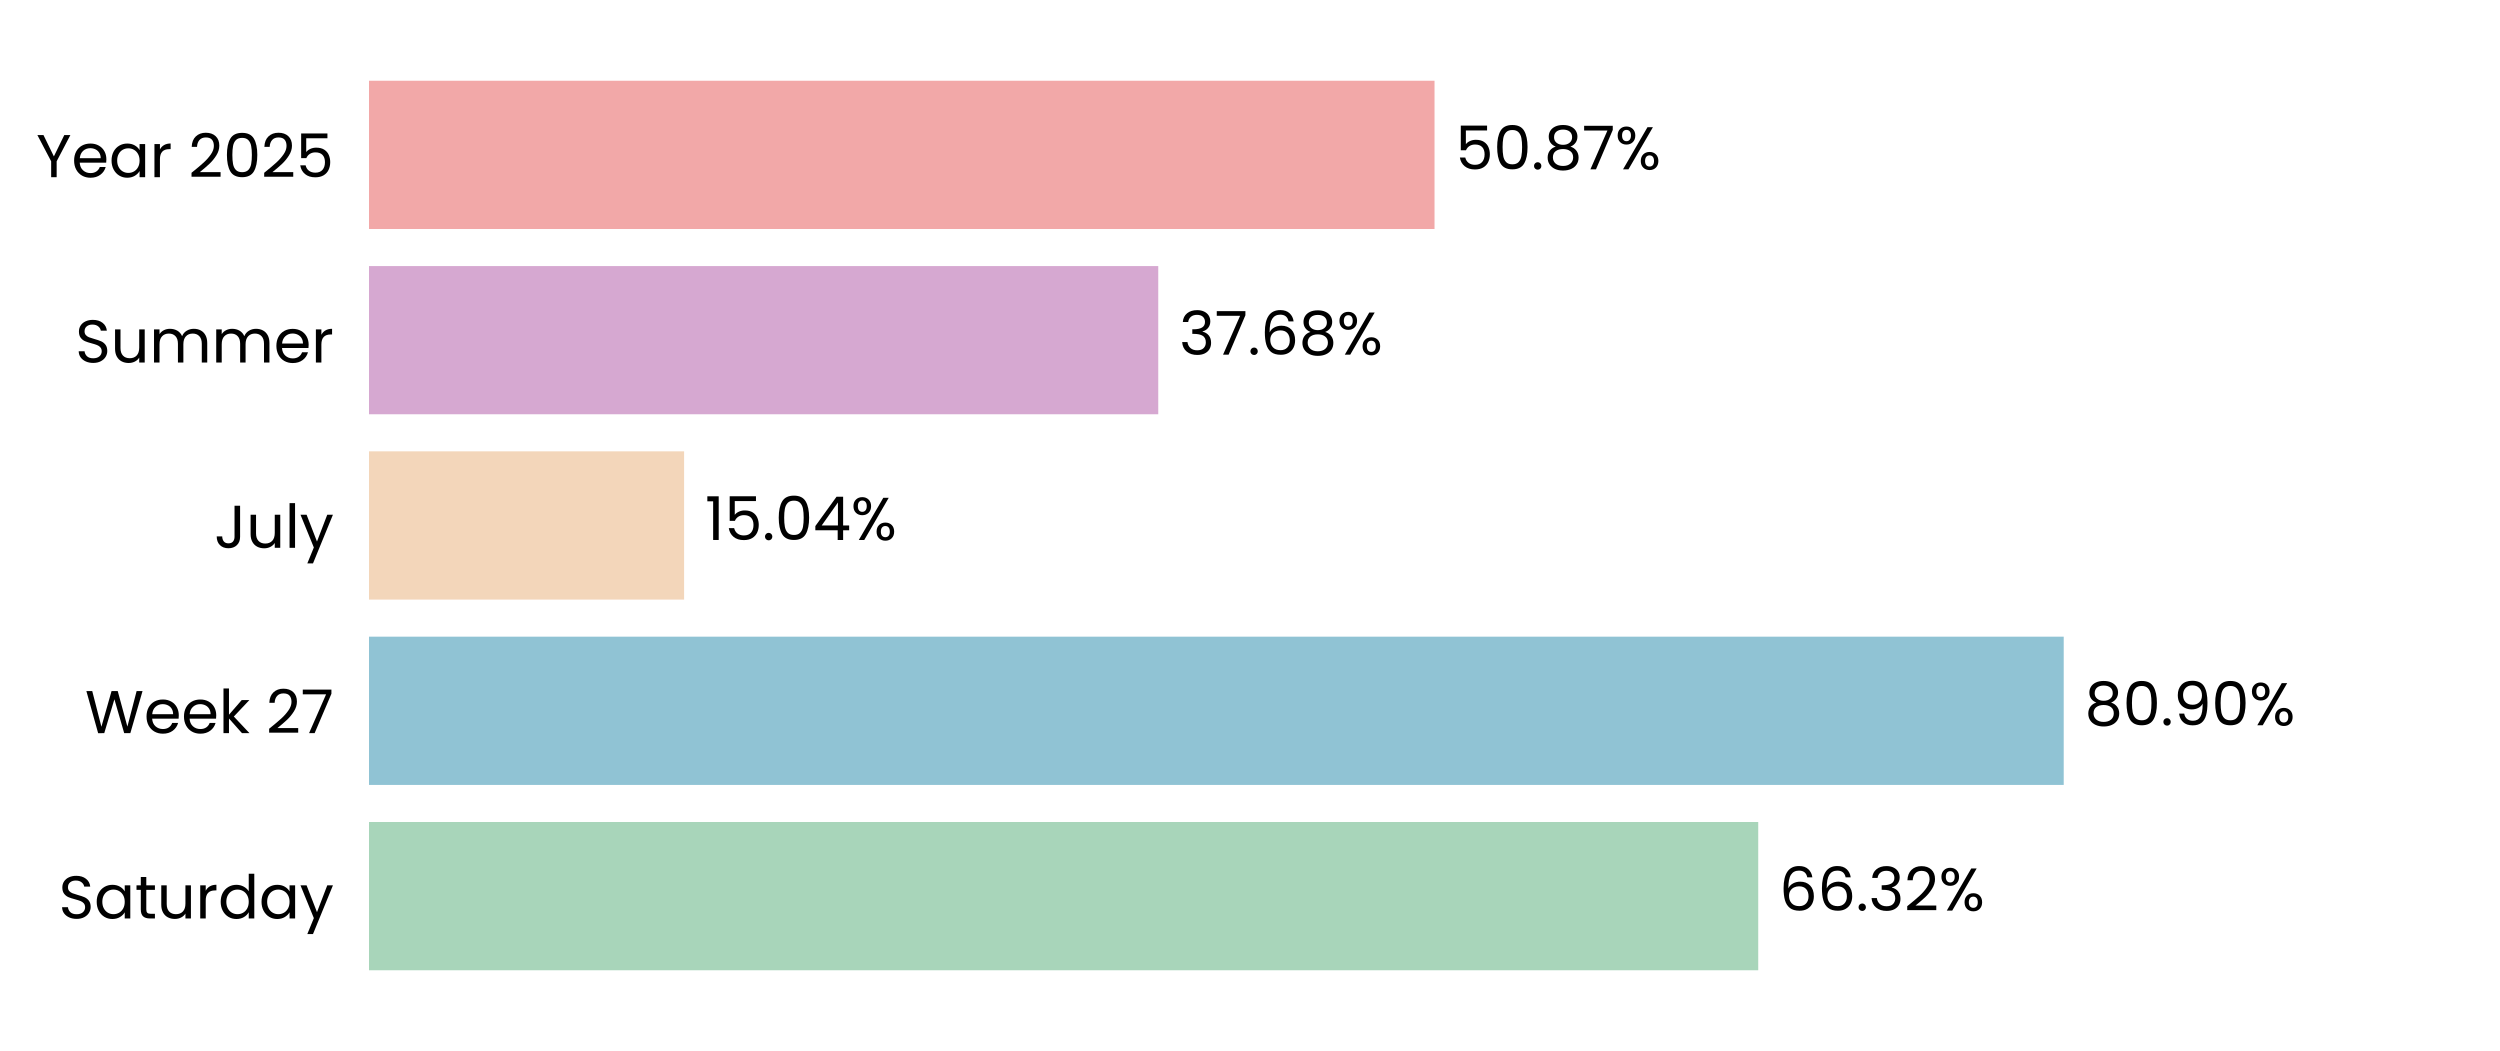
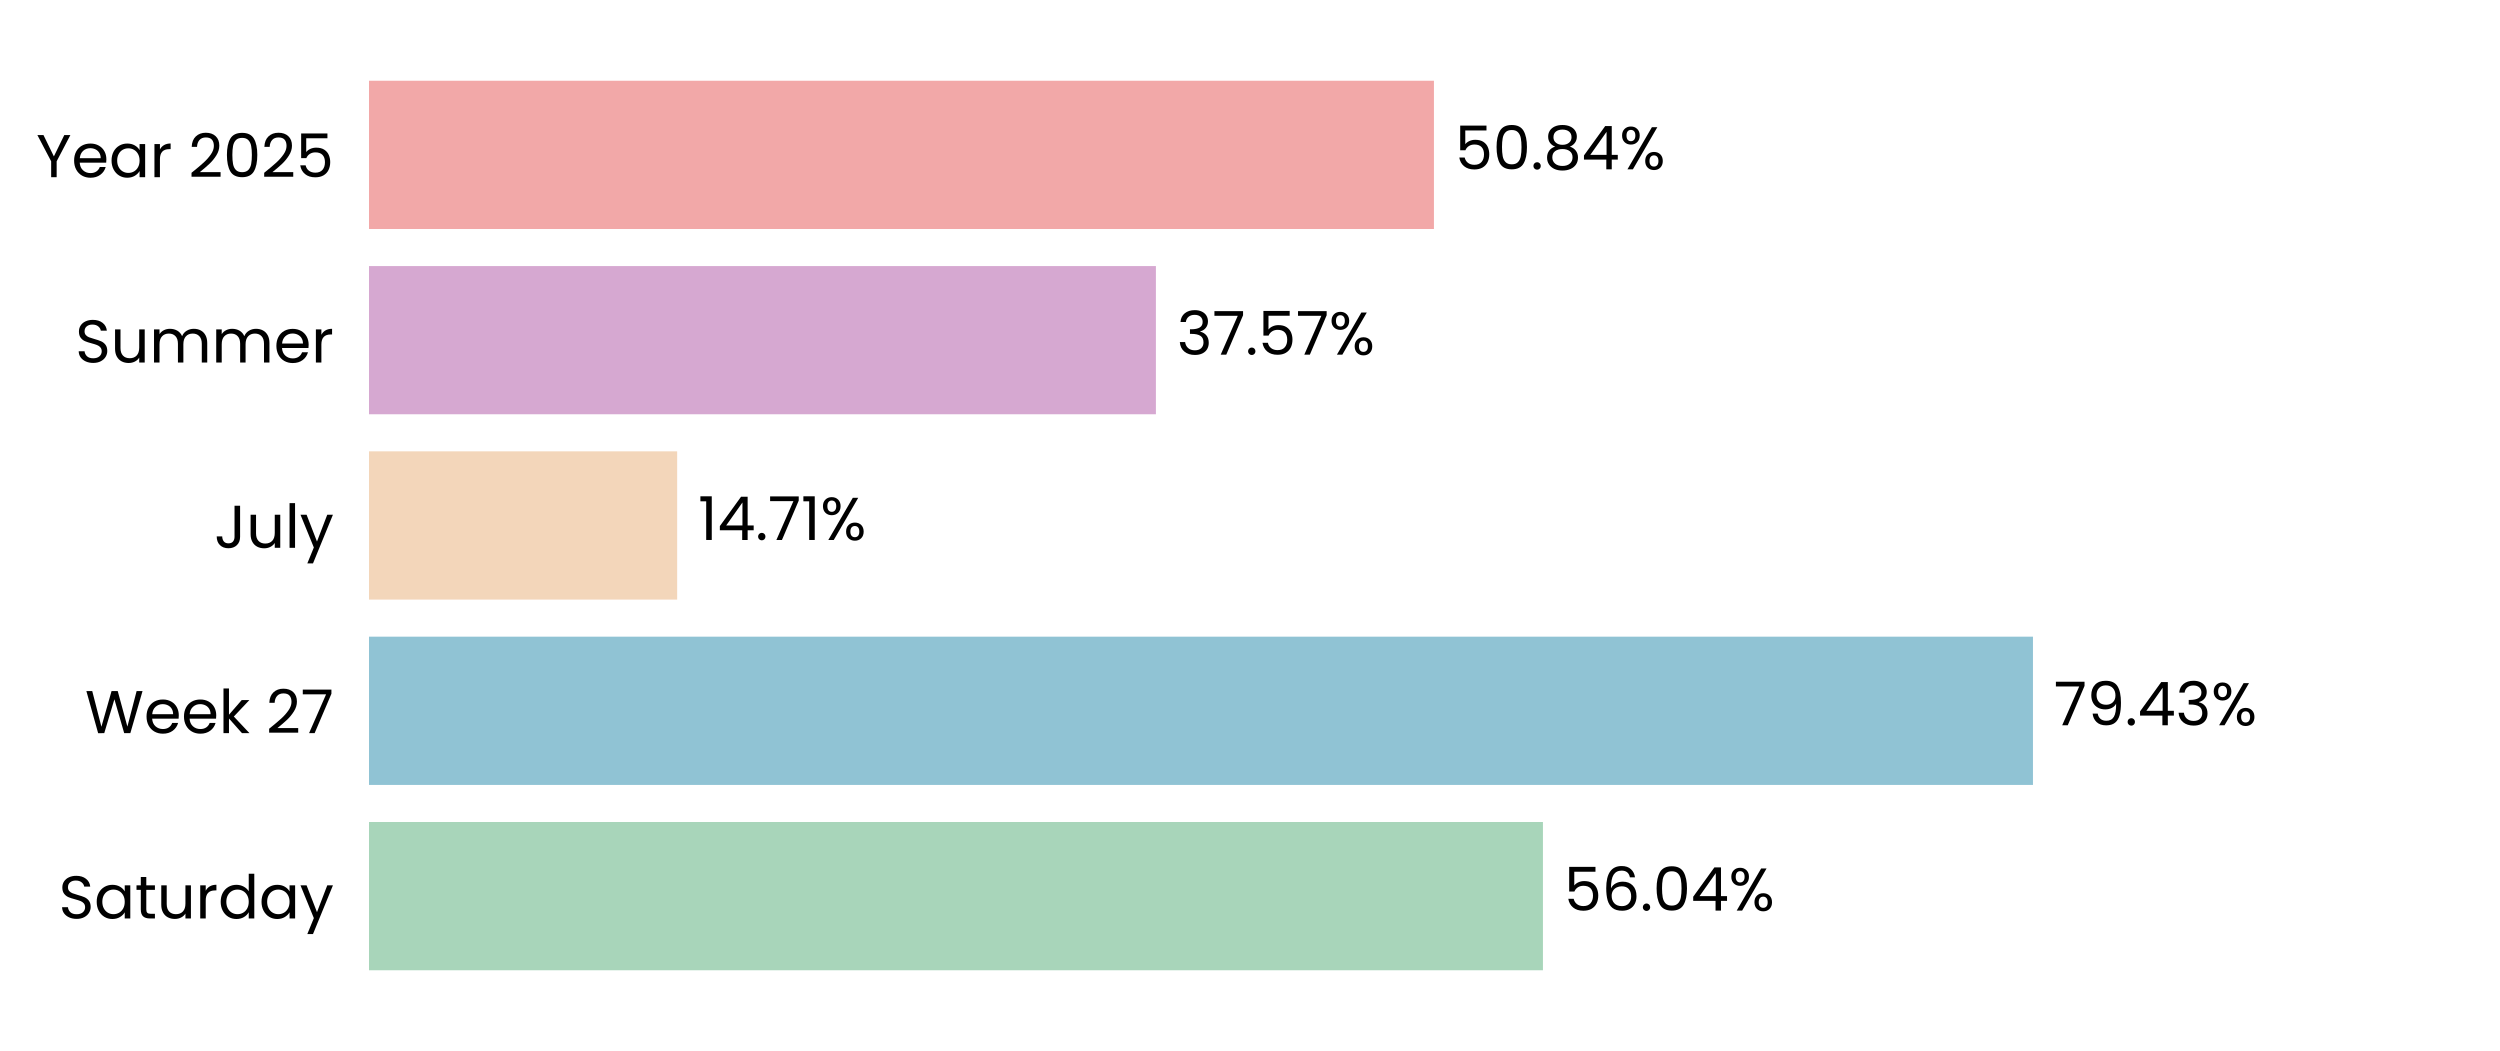
<svg xmlns="http://www.w3.org/2000/svg" xmlns:xlink="http://www.w3.org/1999/xlink" width="496.691pt" height="208.8pt" viewBox="0 0 496.691 208.8" version="1.1">
  <defs>
    <style type="text/css">*{stroke-linejoin: round; stroke-linecap: butt}</style>
  </defs>
  <g id="figure_1">
    <g id="patch_1">
      <path d="M 0 208.8  L 496.691 208.8  L 496.691 0  L 0 0  L 0 208.8  z " style="fill: none" />
    </g>
    <g id="axes_1">
      <g id="patch_2">
        <path d="M 73.311 201.6  L 489.491 201.6  L 489.491 7.2  L 73.311 7.2  L 73.311 201.6  z " style="fill: none" />
      </g>
      <g id="patch_3">
-         <path d="M 73.311 192.764  L 349.32 192.764  L 349.32 163.309  L 73.311 163.309  z " clip-path="url(#p286f9258a2)" style="fill: #a8d5ba" />
+         <path d="M 73.311 192.764  L 306.545 192.764  L 306.545 163.309  L 73.311 163.309  z " clip-path="url(#pe1f6c88daa)" style="fill: #a8d5ba" />
      </g>
      <g id="patch_4">
-         <path d="M 73.311 155.945  L 410.012 155.945  L 410.012 126.491  L 73.311 126.491  z " clip-path="url(#p286f9258a2)" style="fill: #90c3d4" />
+         <path d="M 73.311 155.945  L 403.902 155.945  L 403.902 126.491  L 73.311 126.491  z " clip-path="url(#pe1f6c88daa)" style="fill: #90c3d4" />
      </g>
      <g id="patch_5">
-         <path d="M 73.311 119.127  L 135.915 119.127  L 135.915 89.673  L 73.311 89.673  z " clip-path="url(#p286f9258a2)" style="fill: #f3d6ba" />
+         <path d="M 73.311 119.127  L 134.536 119.127  L 134.536 89.673  L 73.311 89.673  z " clip-path="url(#pe1f6c88daa)" style="fill: #f3d6ba" />
      </g>
      <g id="patch_6">
-         <path d="M 73.311 82.309  L 230.117 82.309  L 230.117 52.855  L 73.311 52.855  z " clip-path="url(#p286f9258a2)" style="fill: #d6a8d1" />
+         <path d="M 73.311 82.309  L 229.652 82.309  L 229.652 52.855  L 73.311 52.855  z " clip-path="url(#pe1f6c88daa)" style="fill: #d6a8d1" />
      </g>
      <g id="patch_7">
-         <path d="M 73.311 45.491  L 285.008 45.491  L 285.008 16.036  L 73.311 16.036  z " clip-path="url(#p286f9258a2)" style="fill: #f2a8a8" />
+         <path d="M 73.311 45.491  L 284.891 45.491  L 284.891 16.036  L 73.311 16.036  z " clip-path="url(#pe1f6c88daa)" style="fill: #f2a8a8" />
      </g>
      <g id="matplotlib.axis_1">
        <g id="ytick_1">
          <g id="text_1">
            <g transform="translate(11.65312 182.4764) scale(0.12 -0.12)">
              <defs>
                <path id="Poppins-Regular-53" d="M 1907 -45  Q 1466 -45 1117 112  Q 768 269 569 547  Q 371 826 365 1190  L 986 1190  Q 1018 877 1245 662  Q 1472 448 1907 448  Q 2323 448 2563 656  Q 2803 864 2803 1190  Q 2803 1446 2662 1606  Q 2522 1766 2310 1849  Q 2099 1933 1741 2029  Q 1299 2144 1033 2259  Q 768 2374 579 2620  Q 390 2867 390 3283  Q 390 3648 576 3929  Q 762 4211 1098 4364  Q 1434 4518 1869 4518  Q 2496 4518 2896 4204  Q 3296 3891 3347 3373  L 2707 3373  Q 2675 3629 2438 3824  Q 2202 4019 1811 4019  Q 1446 4019 1216 3830  Q 986 3642 986 3302  Q 986 3059 1123 2905  Q 1261 2752 1462 2672  Q 1664 2592 2029 2490  Q 2470 2368 2739 2249  Q 3008 2131 3200 1884  Q 3392 1638 3392 1216  Q 3392 890 3219 602  Q 3046 314 2707 134  Q 2368 -45 1907 -45  z " transform="scale(0.015625)" />
                <path id="Poppins-Regular-61" d="M 275 1766  Q 275 2304 492 2710  Q 710 3117 1091 3341  Q 1472 3565 1939 3565  Q 2400 3565 2739 3366  Q 3078 3168 3245 2867  L 3245 3507  L 3834 3507  L 3834 0  L 3245 0  L 3245 653  Q 3072 346 2729 144  Q 2387 -58 1933 -58  Q 1466 -58 1088 172  Q 710 403 492 819  Q 275 1235 275 1766  z M 3245 1760  Q 3245 2157 3085 2451  Q 2925 2746 2653 2902  Q 2381 3059 2054 3059  Q 1728 3059 1459 2905  Q 1190 2752 1030 2457  Q 870 2163 870 1766  Q 870 1363 1030 1065  Q 1190 768 1459 611  Q 1728 454 2054 454  Q 2381 454 2653 611  Q 2925 768 3085 1065  Q 3245 1363 3245 1760  z " transform="scale(0.015625)" />
                <path id="Poppins-Regular-74" d="M 1203 3027  L 1203 960  Q 1203 704 1312 598  Q 1421 493 1690 493  L 2118 493  L 2118 0  L 1594 0  Q 1107 0 864 224  Q 621 448 621 960  L 621 3027  L 166 3027  L 166 3507  L 621 3507  L 621 4390  L 1203 4390  L 1203 3507  L 2118 3507  L 2118 3027  L 1203 3027  z " transform="scale(0.015625)" />
                <path id="Poppins-Regular-75" d="M 3603 3507  L 3603 0  L 3021 0  L 3021 518  Q 2854 250 2556 99  Q 2259 -51 1901 -51  Q 1491 -51 1164 118  Q 838 288 649 627  Q 461 966 461 1453  L 461 3507  L 1037 3507  L 1037 1530  Q 1037 1011 1299 732  Q 1562 454 2016 454  Q 2483 454 2752 742  Q 3021 1030 3021 1581  L 3021 3507  L 3603 3507  z " transform="scale(0.015625)" />
                <path id="Poppins-Regular-72" d="M 1075 2938  Q 1229 3238 1513 3404  Q 1798 3571 2208 3571  L 2208 2970  L 2054 2970  Q 1075 2970 1075 1907  L 1075 0  L 493 0  L 493 3507  L 1075 3507  L 1075 2938  z " transform="scale(0.015625)" />
                <path id="Poppins-Regular-64" d="M 275 1766  Q 275 2304 492 2710  Q 710 3117 1091 3341  Q 1472 3565 1946 3565  Q 2355 3565 2707 3376  Q 3059 3187 3245 2880  L 3245 4736  L 3834 4736  L 3834 0  L 3245 0  L 3245 659  Q 3072 346 2733 144  Q 2394 -58 1939 -58  Q 1472 -58 1091 172  Q 710 403 492 819  Q 275 1235 275 1766  z M 3245 1760  Q 3245 2157 3085 2451  Q 2925 2746 2653 2902  Q 2381 3059 2054 3059  Q 1728 3059 1459 2905  Q 1190 2752 1030 2457  Q 870 2163 870 1766  Q 870 1363 1030 1065  Q 1190 768 1459 611  Q 1728 454 2054 454  Q 2381 454 2653 611  Q 2925 768 3085 1065  Q 3245 1363 3245 1760  z " transform="scale(0.015625)" />
                <path id="Poppins-Regular-79" d="M 3514 3507  L 1402 -1651  L 800 -1651  L 1491 38  L 77 3507  L 723 3507  L 1824 666  L 2912 3507  L 3514 3507  z " transform="scale(0.015625)" />
              </defs>
              <use xlink:href="#Poppins-Regular-53" />
              <use xlink:href="#Poppins-Regular-61" transform="translate(58.7 0)" />
              <use xlink:href="#Poppins-Regular-74" transform="translate(126.3 0)" />
              <use xlink:href="#Poppins-Regular-75" transform="translate(162.7 0)" />
              <use xlink:href="#Poppins-Regular-72" transform="translate(226.7 0)" />
              <use xlink:href="#Poppins-Regular-64" transform="translate(264 0)" />
              <use xlink:href="#Poppins-Regular-61" transform="translate(331.5999 0)" />
              <use xlink:href="#Poppins-Regular-79" transform="translate(399.1999 0)" />
            </g>
          </g>
        </g>
        <g id="ytick_2">
          <g id="text_2">
            <g transform="translate(16.88437 145.6582) scale(0.12 -0.12)">
              <defs>
                <path id="Poppins-Regular-57" d="M 6099 4461  L 4806 0  L 4154 0  L 3117 3590  L 2042 0  L 1395 -6  L 147 4461  L 768 4461  L 1741 678  L 2816 4461  L 3469 4461  L 4493 691  L 5472 4461  L 6099 4461  z " transform="scale(0.015625)" />
                <path id="Poppins-Regular-65" d="M 3693 1888  Q 3693 1722 3674 1536  L 870 1536  Q 902 1018 1225 726  Q 1549 435 2010 435  Q 2387 435 2640 611  Q 2893 787 2995 1082  L 3622 1082  Q 3482 576 3059 259  Q 2637 -58 2010 -58  Q 1510 -58 1116 166  Q 723 390 499 803  Q 275 1216 275 1760  Q 275 2304 492 2713  Q 710 3123 1104 3344  Q 1498 3565 2010 3565  Q 2509 3565 2893 3347  Q 3277 3130 3485 2749  Q 3693 2368 3693 1888  z M 3091 2010  Q 3091 2342 2944 2582  Q 2797 2822 2544 2947  Q 2291 3072 1984 3072  Q 1542 3072 1232 2790  Q 922 2509 877 2010  L 3091 2010  z " transform="scale(0.015625)" />
                <path id="Poppins-Regular-6b" d="M 2451 0  L 1075 1549  L 1075 0  L 493 0  L 493 4736  L 1075 4736  L 1075 1952  L 2426 3507  L 3238 3507  L 1587 1760  L 3245 0  L 2451 0  z " transform="scale(0.015625)" />
                <path id="Poppins-Regular-20" transform="scale(0.015625)" />
                <path id="Poppins-Regular-32" d="M 326 467  Q 1139 1120 1600 1539  Q 2061 1958 2377 2416  Q 2694 2874 2694 3315  Q 2694 3731 2492 3971  Q 2291 4211 1843 4211  Q 1408 4211 1168 3939  Q 928 3667 909 3213  L 346 3213  Q 371 3930 780 4320  Q 1190 4710 1837 4710  Q 2496 4710 2883 4345  Q 3270 3981 3270 3341  Q 3270 2810 2953 2307  Q 2637 1805 2233 1424  Q 1830 1043 1203 538  L 3405 538  L 3405 51  L 326 51  L 326 467  z " transform="scale(0.015625)" />
                <path id="Poppins-Regular-37" d="M 3245 4173  L 1466 0  L 877 0  L 2682 4115  L 211 4115  L 211 4614  L 3245 4614  L 3245 4173  z " transform="scale(0.015625)" />
              </defs>
              <use xlink:href="#Poppins-Regular-57" />
              <use xlink:href="#Poppins-Regular-65" transform="translate(97.59999 0)" />
              <use xlink:href="#Poppins-Regular-65" transform="translate(159.6 0)" />
              <use xlink:href="#Poppins-Regular-6b" transform="translate(221.6 0)" />
              <use xlink:href="#Poppins-Regular-20" transform="translate(273.0999 0)" />
              <use xlink:href="#Poppins-Regular-32" transform="translate(299.7999 0)" />
              <use xlink:href="#Poppins-Regular-37" transform="translate(357.2999 0)" />
            </g>
          </g>
        </g>
        <g id="ytick_3">
          <g id="text_3">
            <g transform="translate(42.56437 108.84) scale(0.12 -0.12)">
              <defs>
                <path id="Poppins-Regular-4a" d="M 2739 4461  L 2739 1165  Q 2739 614 2400 284  Q 2061 -45 1504 -45  Q 941 -45 601 291  Q 262 627 262 1210  L 845 1210  Q 851 883 1014 678  Q 1178 474 1504 474  Q 1830 474 1990 669  Q 2150 864 2150 1165  L 2150 4461  L 2739 4461  z " transform="scale(0.015625)" />
                <path id="Poppins-Regular-6c" d="M 1075 4736  L 1075 0  L 493 0  L 493 4736  L 1075 4736  z " transform="scale(0.015625)" />
              </defs>
              <use xlink:href="#Poppins-Regular-4a" />
              <use xlink:href="#Poppins-Regular-75" transform="translate(52.99999 0)" />
              <use xlink:href="#Poppins-Regular-6c" transform="translate(117 0)" />
              <use xlink:href="#Poppins-Regular-79" transform="translate(141.6 0)" />
            </g>
          </g>
        </g>
        <g id="ytick_4">
          <g id="text_4">
            <g transform="translate(14.95125 72.02182) scale(0.12 -0.12)">
              <defs>
                <path id="Poppins-Regular-6d" d="M 4710 3571  Q 5120 3571 5440 3401  Q 5760 3232 5945 2893  Q 6131 2554 6131 2067  L 6131 0  L 5555 0  L 5555 1984  Q 5555 2509 5296 2787  Q 5037 3066 4595 3066  Q 4141 3066 3872 2774  Q 3603 2483 3603 1933  L 3603 0  L 3027 0  L 3027 1984  Q 3027 2509 2768 2787  Q 2509 3066 2067 3066  Q 1613 3066 1344 2774  Q 1075 2483 1075 1933  L 1075 0  L 493 0  L 493 3507  L 1075 3507  L 1075 3002  Q 1248 3277 1539 3424  Q 1830 3571 2182 3571  Q 2624 3571 2963 3372  Q 3302 3174 3469 2790  Q 3616 3162 3955 3366  Q 4294 3571 4710 3571  z " transform="scale(0.015625)" />
              </defs>
              <use xlink:href="#Poppins-Regular-53" />
              <use xlink:href="#Poppins-Regular-75" transform="translate(58.7 0)" />
              <use xlink:href="#Poppins-Regular-6d" transform="translate(122.7 0)" />
              <use xlink:href="#Poppins-Regular-6d" transform="translate(225.7 0)" />
              <use xlink:href="#Poppins-Regular-65" transform="translate(328.7 0)" />
              <use xlink:href="#Poppins-Regular-72" transform="translate(390.6999 0)" />
            </g>
          </g>
        </g>
        <g id="ytick_5">
          <g id="text_5">
            <g transform="translate(7.2 35.20364) scale(0.12 -0.12)">
              <defs>
                <path id="Poppins-Regular-59" d="M 3616 4461  L 2163 1683  L 2163 0  L 1581 0  L 1581 1683  L 122 4461  L 768 4461  L 1869 2202  L 2970 4461  L 3616 4461  z " transform="scale(0.015625)" />
                <path id="Poppins-Regular-30" d="M 397 2362  Q 397 3462 755 4080  Q 1114 4698 2010 4698  Q 2899 4698 3257 4080  Q 3616 3462 3616 2362  Q 3616 1242 3257 621  Q 2899 0 2010 0  Q 1114 0 755 621  Q 397 1242 397 2362  z M 3040 2362  Q 3040 2918 2966 3305  Q 2893 3693 2665 3929  Q 2438 4166 2010 4166  Q 1574 4166 1347 3929  Q 1120 3693 1046 3305  Q 973 2918 973 2362  Q 973 1786 1046 1395  Q 1120 1005 1347 768  Q 1574 531 2010 531  Q 2438 531 2665 768  Q 2893 1005 2966 1395  Q 3040 1786 3040 2362  z " transform="scale(0.015625)" />
                <path id="Poppins-Regular-35" d="M 3347 4122  L 1101 4122  L 1101 2662  Q 1248 2867 1536 2998  Q 1824 3130 2157 3130  Q 2688 3130 3021 2909  Q 3354 2688 3498 2339  Q 3642 1990 3642 1600  Q 3642 1139 3469 774  Q 3296 410 2941 198  Q 2586 -13 2061 -13  Q 1389 -13 973 332  Q 557 678 467 1254  L 1037 1254  Q 1120 890 1389 685  Q 1658 480 2067 480  Q 2573 480 2829 784  Q 3085 1088 3085 1587  Q 3085 2086 2829 2358  Q 2573 2630 2074 2630  Q 1734 2630 1481 2467  Q 1229 2304 1114 2022  L 563 2022  L 563 4634  L 3347 4634  L 3347 4122  z " transform="scale(0.015625)" />
              </defs>
              <use xlink:href="#Poppins-Regular-59" />
              <use xlink:href="#Poppins-Regular-65" transform="translate(58.39999 0)" />
              <use xlink:href="#Poppins-Regular-61" transform="translate(120.4 0)" />
              <use xlink:href="#Poppins-Regular-72" transform="translate(188 0)" />
              <use xlink:href="#Poppins-Regular-20" transform="translate(225.3 0)" />
              <use xlink:href="#Poppins-Regular-32" transform="translate(252 0)" />
              <use xlink:href="#Poppins-Regular-30" transform="translate(309.4999 0)" />
              <use xlink:href="#Poppins-Regular-32" transform="translate(372.2999 0)" />
              <use xlink:href="#Poppins-Regular-35" transform="translate(429.7999 0)" />
            </g>
          </g>
        </g>
      </g>
      <g id="text_6">
-         <g transform="translate(353.4813 180.9164) scale(0.12 -0.12)">
+         <g transform="translate(310.7073 180.9164) scale(0.12 -0.12)">
          <defs>
            <path id="Poppins-Regular-36" d="M 2976 3526  Q 2835 4237 2099 4237  Q 1530 4237 1248 3798  Q 966 3360 973 2355  Q 1120 2688 1462 2877  Q 1805 3066 2227 3066  Q 2886 3066 3280 2656  Q 3674 2246 3674 1523  Q 3674 1088 3504 742  Q 3334 397 2992 192  Q 2650 -13 2163 -13  Q 1504 -13 1133 281  Q 762 576 614 1094  Q 467 1613 467 2374  Q 467 4723 2106 4723  Q 2733 4723 3091 4384  Q 3450 4045 3514 3526  L 2976 3526  z M 2106 2573  Q 1830 2573 1587 2461  Q 1344 2349 1193 2121  Q 1043 1894 1043 1568  Q 1043 1082 1324 778  Q 1606 474 2131 474  Q 2579 474 2844 752  Q 3110 1030 3110 1504  Q 3110 2003 2854 2288  Q 2598 2573 2106 2573  z " transform="scale(0.015625)" />
            <path id="Poppins-Regular-2e" d="M 678 -38  Q 512 -38 397 77  Q 282 192 282 358  Q 282 525 397 640  Q 512 755 678 755  Q 838 755 950 640  Q 1062 525 1062 358  Q 1062 192 950 77  Q 838 -38 678 -38  z " transform="scale(0.015625)" />
-             <path id="Poppins-Regular-33" d="M 384 3462  Q 429 4051 838 4384  Q 1248 4717 1901 4717  Q 2336 4717 2653 4560  Q 2970 4403 3133 4134  Q 3296 3866 3296 3526  Q 3296 3130 3069 2842  Q 2842 2554 2477 2470  L 2477 2438  Q 2893 2336 3136 2035  Q 3379 1734 3379 1248  Q 3379 883 3212 592  Q 3046 301 2713 134  Q 2381 -32 1914 -32  Q 1235 -32 800 323  Q 365 678 314 1331  L 877 1331  Q 922 947 1190 704  Q 1459 461 1907 461  Q 2355 461 2588 694  Q 2822 928 2822 1299  Q 2822 1779 2502 1990  Q 2182 2202 1536 2202  L 1389 2202  L 1389 2688  L 1542 2688  Q 2131 2694 2432 2883  Q 2733 3072 2733 3469  Q 2733 3808 2512 4013  Q 2291 4218 1882 4218  Q 1485 4218 1241 4013  Q 998 3808 954 3462  L 384 3462  z " transform="scale(0.015625)" />
+             <path id="Poppins-Regular-34" d="M 256 1030  L 256 1472  L 2502 4582  L 3200 4582  L 3200 1536  L 3840 1536  L 3840 1030  L 3200 1030  L 3200 0  L 2624 0  L 2624 1030  L 256 1030  z M 2650 3974  L 928 1536  L 2650 1536  L 2650 3974  z " transform="scale(0.015625)" />
            <path id="Poppins-Regular-25" d="M 269 3584  Q 269 4019 531 4278  Q 794 4538 1203 4538  Q 1613 4538 1875 4278  Q 2138 4019 2138 3584  Q 2138 3142 1875 2883  Q 1613 2624 1203 2624  Q 794 2624 531 2883  Q 269 3142 269 3584  z M 4006 4467  L 1414 0  L 838 0  L 3430 4467  L 4006 4467  z M 1203 4179  Q 986 4179 861 4028  Q 736 3878 736 3584  Q 736 3290 861 3136  Q 986 2982 1203 2982  Q 1421 2982 1549 3139  Q 1677 3296 1677 3584  Q 1677 3878 1549 4028  Q 1421 4179 1203 4179  z M 2720 883  Q 2720 1325 2982 1584  Q 3245 1843 3654 1843  Q 4064 1843 4323 1584  Q 4582 1325 4582 883  Q 4582 448 4323 185  Q 4064 -77 3654 -77  Q 3245 -77 2982 182  Q 2720 442 2720 883  z M 3648 1478  Q 3430 1478 3302 1328  Q 3174 1178 3174 883  Q 3174 595 3302 444  Q 3430 294 3648 294  Q 3866 294 3994 444  Q 4122 595 4122 883  Q 4122 1178 3994 1328  Q 3866 1478 3648 1478  z " transform="scale(0.015625)" />
          </defs>
-           <use xlink:href="#Poppins-Regular-36" />
-           <use xlink:href="#Poppins-Regular-36" transform="translate(63.49999 0)" />
-           <use xlink:href="#Poppins-Regular-2e" transform="translate(127 0)" />
-           <use xlink:href="#Poppins-Regular-33" transform="translate(148 0)" />
-           <use xlink:href="#Poppins-Regular-32" transform="translate(206.8999 0)" />
-           <use xlink:href="#Poppins-Regular-25" transform="translate(264.3999 0)" />
+           <use xlink:href="#Poppins-Regular-35" />
+           <use xlink:href="#Poppins-Regular-36" transform="translate(62.79999 0)" />
+           <use xlink:href="#Poppins-Regular-2e" transform="translate(126.3 0)" />
+           <use xlink:href="#Poppins-Regular-30" transform="translate(147.3 0)" />
+           <use xlink:href="#Poppins-Regular-34" transform="translate(210.0999 0)" />
+           <use xlink:href="#Poppins-Regular-25" transform="translate(272.9999 0)" />
        </g>
      </g>
      <g id="text_7">
-         <g transform="translate(414.1742 144.0982) scale(0.12 -0.12)">
+         <g transform="translate(408.0637 144.0982) scale(0.12 -0.12)">
          <defs>
-             <path id="Poppins-Regular-38" d="M 1242 2406  Q 883 2547 691 2816  Q 499 3085 499 3469  Q 499 3814 672 4092  Q 845 4371 1187 4534  Q 1530 4698 2016 4698  Q 2502 4698 2844 4534  Q 3187 4371 3363 4092  Q 3539 3814 3539 3469  Q 3539 3098 3340 2819  Q 3142 2541 2797 2406  Q 3194 2285 3427 1981  Q 3661 1677 3661 1248  Q 3661 832 3456 521  Q 3251 211 2876 41  Q 2502 -128 2016 -128  Q 1530 -128 1162 41  Q 794 211 589 521  Q 384 832 384 1248  Q 384 1677 614 1984  Q 845 2291 1242 2406  z M 2976 3398  Q 2976 3789 2720 4000  Q 2464 4211 2016 4211  Q 1574 4211 1318 4000  Q 1062 3789 1062 3392  Q 1062 3034 1328 2816  Q 1594 2598 2016 2598  Q 2445 2598 2710 2819  Q 2976 3040 2976 3398  z M 2016 2150  Q 1542 2150 1241 1929  Q 941 1709 941 1267  Q 941 858 1232 608  Q 1523 358 2016 358  Q 2509 358 2797 608  Q 3085 858 3085 1267  Q 3085 1696 2790 1923  Q 2496 2150 2016 2150  z " transform="scale(0.015625)" />
            <path id="Poppins-Regular-39" d="M 1146 1242  Q 1210 877 1443 678  Q 1677 480 2074 480  Q 2605 480 2857 896  Q 3110 1312 3098 2298  Q 2963 2010 2649 1846  Q 2336 1683 1952 1683  Q 1523 1683 1187 1859  Q 851 2035 659 2374  Q 467 2714 467 3194  Q 467 3878 864 4297  Q 1261 4717 1990 4717  Q 2886 4717 3248 4134  Q 3610 3552 3610 2400  Q 3610 1594 3466 1069  Q 3322 544 2979 269  Q 2637 -6 2042 -6  Q 1389 -6 1024 346  Q 659 698 608 1242  L 1146 1242  z M 2048 2176  Q 2477 2176 2752 2441  Q 3027 2707 3027 3162  Q 3027 3642 2758 3936  Q 2490 4230 2003 4230  Q 1555 4230 1289 3948  Q 1024 3667 1024 3206  Q 1024 2739 1286 2457  Q 1549 2176 2048 2176  z " transform="scale(0.015625)" />
+             <path id="Poppins-Regular-33" d="M 384 3462  Q 429 4051 838 4384  Q 1248 4717 1901 4717  Q 2336 4717 2653 4560  Q 2970 4403 3133 4134  Q 3296 3866 3296 3526  Q 3296 3130 3069 2842  Q 2842 2554 2477 2470  L 2477 2438  Q 2893 2336 3136 2035  Q 3379 1734 3379 1248  Q 3379 883 3212 592  Q 3046 301 2713 134  Q 2381 -32 1914 -32  Q 1235 -32 800 323  Q 365 678 314 1331  L 877 1331  Q 922 947 1190 704  Q 1459 461 1907 461  Q 2355 461 2588 694  Q 2822 928 2822 1299  Q 2822 1779 2502 1990  Q 2182 2202 1536 2202  L 1389 2202  L 1389 2688  L 1542 2688  Q 2131 2694 2432 2883  Q 2733 3072 2733 3469  Q 2733 3808 2512 4013  Q 2291 4218 1882 4218  Q 1485 4218 1241 4013  Q 998 3808 954 3462  L 384 3462  z " transform="scale(0.015625)" />
          </defs>
-           <use xlink:href="#Poppins-Regular-38" />
-           <use xlink:href="#Poppins-Regular-30" transform="translate(63.09999 0)" />
-           <use xlink:href="#Poppins-Regular-2e" transform="translate(125.9 0)" />
-           <use xlink:href="#Poppins-Regular-39" transform="translate(146.9 0)" />
-           <use xlink:href="#Poppins-Regular-30" transform="translate(209.8999 0)" />
-           <use xlink:href="#Poppins-Regular-25" transform="translate(272.6999 0)" />
+           <use xlink:href="#Poppins-Regular-37" />
+           <use xlink:href="#Poppins-Regular-39" transform="translate(54.59999 0)" />
+           <use xlink:href="#Poppins-Regular-2e" transform="translate(117.6 0)" />
+           <use xlink:href="#Poppins-Regular-34" transform="translate(138.6 0)" />
+           <use xlink:href="#Poppins-Regular-33" transform="translate(201.5 0)" />
+           <use xlink:href="#Poppins-Regular-25" transform="translate(260.3999 0)" />
        </g>
      </g>
      <g id="text_8">
-         <g transform="translate(140.0772 107.28) scale(0.12 -0.12)">
+         <g transform="translate(138.6974 107.28) scale(0.12 -0.12)">
          <defs>
            <path id="Poppins-Regular-31" d="M 243 4096  L 243 4627  L 1446 4627  L 1446 0  L 858 0  L 858 4096  L 243 4096  z " transform="scale(0.015625)" />
-             <path id="Poppins-Regular-34" d="M 256 1030  L 256 1472  L 2502 4582  L 3200 4582  L 3200 1536  L 3840 1536  L 3840 1030  L 3200 1030  L 3200 0  L 2624 0  L 2624 1030  L 256 1030  z M 2650 3974  L 928 1536  L 2650 1536  L 2650 3974  z " transform="scale(0.015625)" />
          </defs>
          <use xlink:href="#Poppins-Regular-31" />
-           <use xlink:href="#Poppins-Regular-35" transform="translate(31.99998 0)" />
-           <use xlink:href="#Poppins-Regular-2e" transform="translate(94.79997 0)" />
-           <use xlink:href="#Poppins-Regular-30" transform="translate(115.8 0)" />
-           <use xlink:href="#Poppins-Regular-34" transform="translate(178.5999 0)" />
-           <use xlink:href="#Poppins-Regular-25" transform="translate(241.4999 0)" />
+           <use xlink:href="#Poppins-Regular-34" transform="translate(31.99998 0)" />
+           <use xlink:href="#Poppins-Regular-2e" transform="translate(94.89998 0)" />
+           <use xlink:href="#Poppins-Regular-37" transform="translate(115.9 0)" />
+           <use xlink:href="#Poppins-Regular-31" transform="translate(170.5 0)" />
+           <use xlink:href="#Poppins-Regular-25" transform="translate(202.4999 0)" />
        </g>
      </g>
      <g id="text_9">
-         <g transform="translate(234.2788 70.46182) scale(0.12 -0.12)">
+         <g transform="translate(233.8139 70.46182) scale(0.12 -0.12)">
          <use xlink:href="#Poppins-Regular-33" />
          <use xlink:href="#Poppins-Regular-37" transform="translate(58.89999 0)" />
          <use xlink:href="#Poppins-Regular-2e" transform="translate(113.5 0)" />
-           <use xlink:href="#Poppins-Regular-36" transform="translate(134.5 0)" />
-           <use xlink:href="#Poppins-Regular-38" transform="translate(198 0)" />
-           <use xlink:href="#Poppins-Regular-25" transform="translate(261.0999 0)" />
+           <use xlink:href="#Poppins-Regular-35" transform="translate(134.5 0)" />
+           <use xlink:href="#Poppins-Regular-37" transform="translate(197.3 0)" />
+           <use xlink:href="#Poppins-Regular-25" transform="translate(251.8999 0)" />
        </g>
      </g>
      <g id="text_10">
-         <g transform="translate(289.1698 33.64364) scale(0.12 -0.12)">
+         <g transform="translate(289.0526 33.64364) scale(0.12 -0.12)">
+           <defs>
+             <path id="Poppins-Regular-38" d="M 1242 2406  Q 883 2547 691 2816  Q 499 3085 499 3469  Q 499 3814 672 4092  Q 845 4371 1187 4534  Q 1530 4698 2016 4698  Q 2502 4698 2844 4534  Q 3187 4371 3363 4092  Q 3539 3814 3539 3469  Q 3539 3098 3340 2819  Q 3142 2541 2797 2406  Q 3194 2285 3427 1981  Q 3661 1677 3661 1248  Q 3661 832 3456 521  Q 3251 211 2876 41  Q 2502 -128 2016 -128  Q 1530 -128 1162 41  Q 794 211 589 521  Q 384 832 384 1248  Q 384 1677 614 1984  Q 845 2291 1242 2406  z M 2976 3398  Q 2976 3789 2720 4000  Q 2464 4211 2016 4211  Q 1574 4211 1318 4000  Q 1062 3789 1062 3392  Q 1062 3034 1328 2816  Q 1594 2598 2016 2598  Q 2445 2598 2710 2819  Q 2976 3040 2976 3398  z M 2016 2150  Q 1542 2150 1241 1929  Q 941 1709 941 1267  Q 941 858 1232 608  Q 1523 358 2016 358  Q 2509 358 2797 608  Q 3085 858 3085 1267  Q 3085 1696 2790 1923  Q 2496 2150 2016 2150  z " transform="scale(0.015625)" />
+           </defs>
          <use xlink:href="#Poppins-Regular-35" />
          <use xlink:href="#Poppins-Regular-30" transform="translate(62.79999 0)" />
          <use xlink:href="#Poppins-Regular-2e" transform="translate(125.6 0)" />
          <use xlink:href="#Poppins-Regular-38" transform="translate(146.6 0)" />
-           <use xlink:href="#Poppins-Regular-37" transform="translate(209.7 0)" />
-           <use xlink:href="#Poppins-Regular-25" transform="translate(264.2999 0)" />
+           <use xlink:href="#Poppins-Regular-34" transform="translate(209.7 0)" />
+           <use xlink:href="#Poppins-Regular-25" transform="translate(272.5999 0)" />
        </g>
      </g>
    </g>
  </g>
  <defs>
-     <clipPath id="p286f9258a2">
+     <clipPath id="pe1f6c88daa">
      <rect x="73.311" y="7.2" width="416.18" height="194.4" />
    </clipPath>
  </defs>
</svg>
